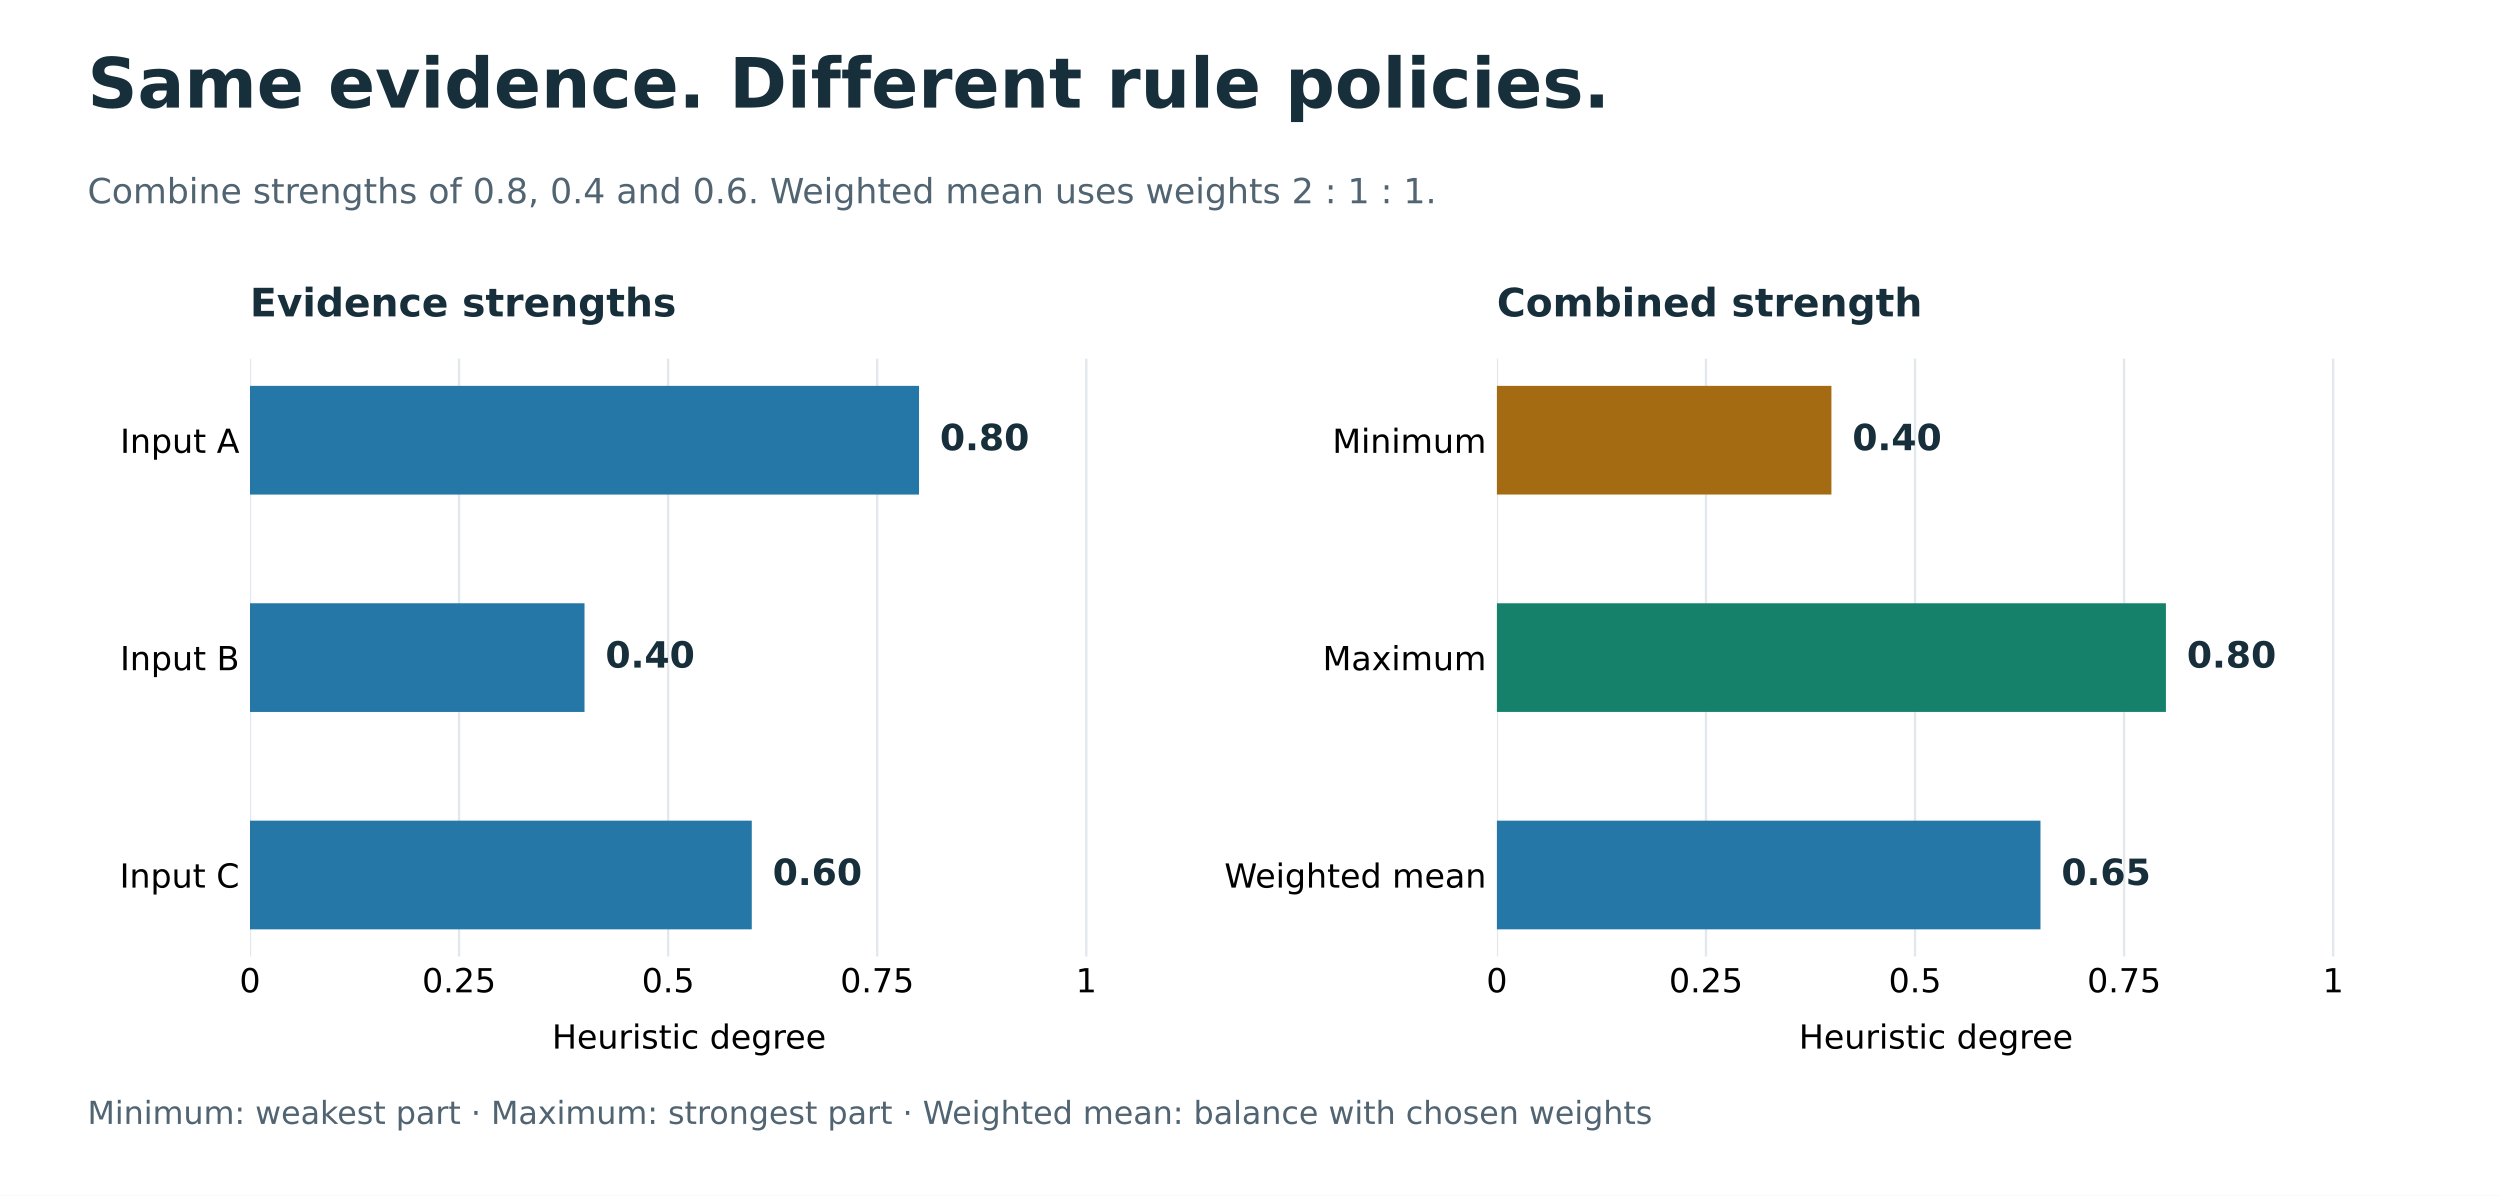
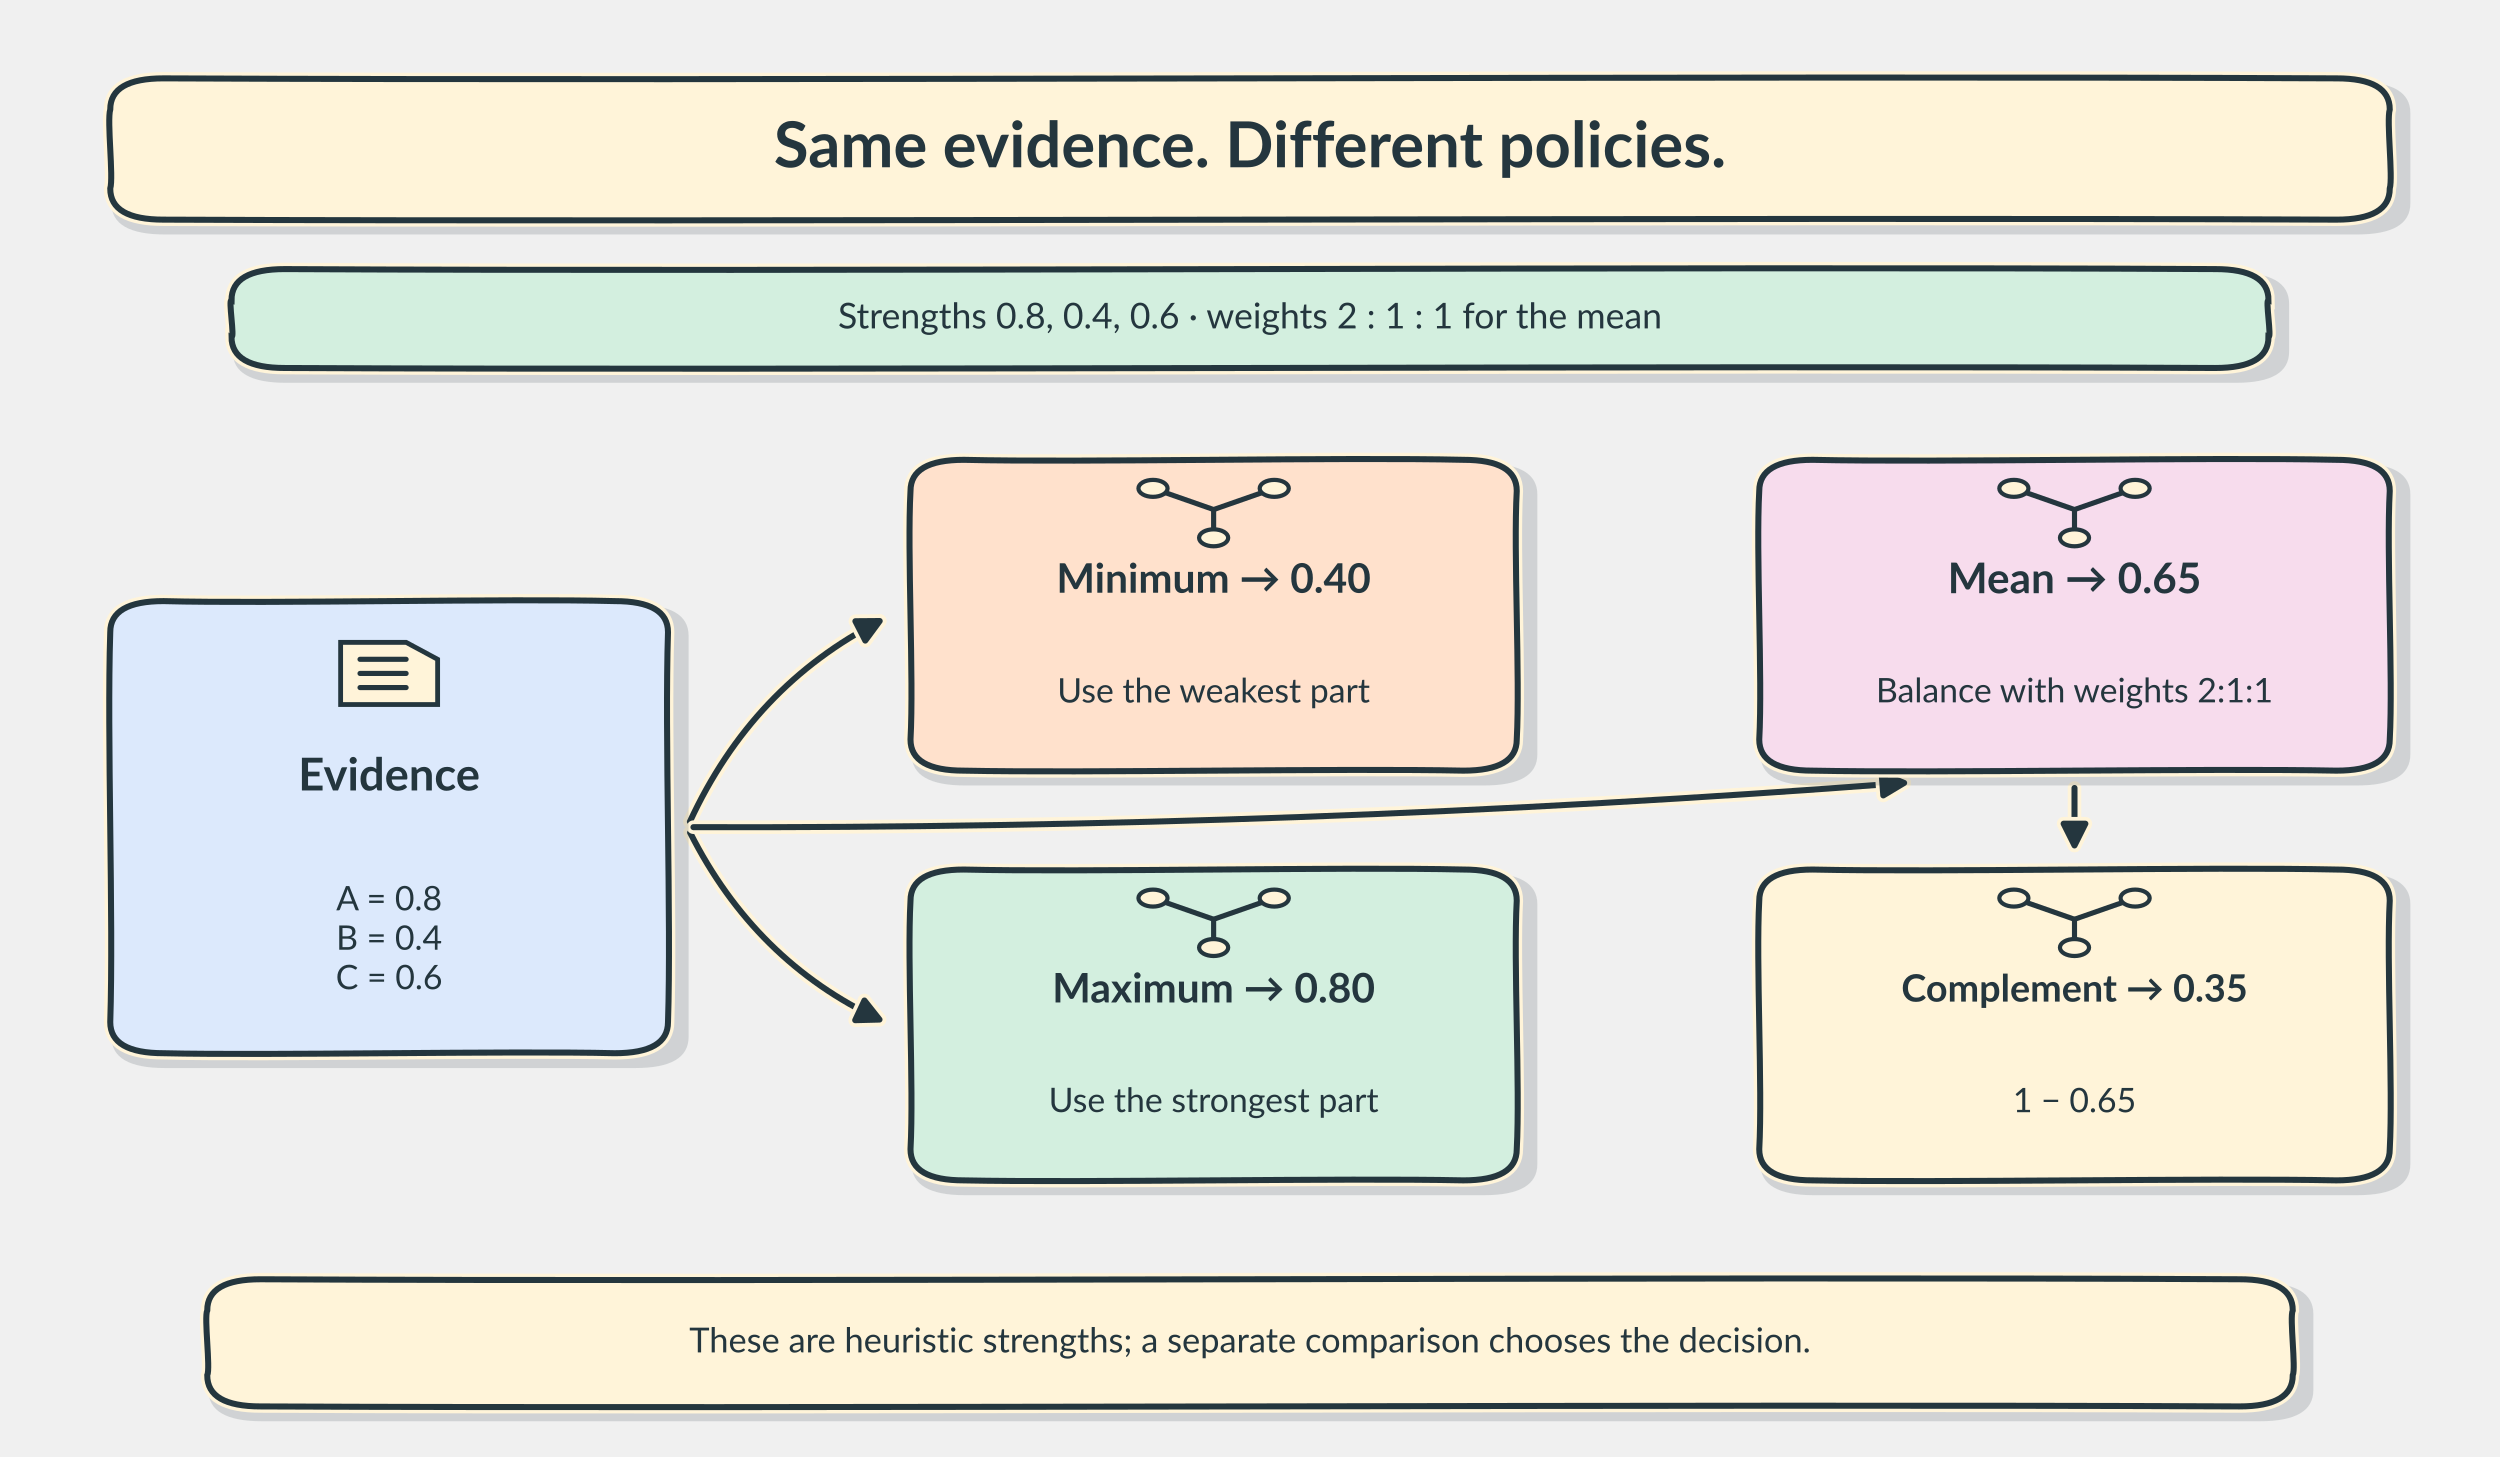
- <svg xmlns="http://www.w3.org/2000/svg" width="828pt" height="396pt" viewBox="0 0 828 396" version="1.1">
+ <svg xmlns="http://www.w3.org/2000/svg" width="828pt" height="482.4pt" viewBox="0 0 828 482.4" version="1.1">
  <defs>
    <style type="text/css">*{stroke-linejoin: round; stroke-linecap: butt}</style>
  </defs>
  <g id="figure_1">
    <g id="patch_1">
-       <path d="M 0 396 L 828 396 L 828 0 L 0 0 z " style="fill: #ffffff" />
+       <path d="M 0 482.4 L 828 482.4 L 828 0 L 0 0 L 0 482.4 z " style="fill: none; opacity: 0" />
    </g>
    <g id="axes_1">
      <g id="patch_2">
-         <path d="M 82.8 316.8 L 373.626 316.8 L 373.626 118.8 L 82.8 118.8 z " style="fill: #ffffff" />
-       </g>
-       <g id="matplotlib.axis_1">
-         <g id="xtick_1">
-           <g id="line2d_1">
-             <path d="M 82.8 316.8 L 82.8 118.8 " clip-path="url(#pe12ee5eef5)" style="fill: none; stroke: #e2e8ed; stroke-width: 0.8; stroke-linecap: square" />
-           </g>
-           <g id="line2d_2" />
-           <g id="text_1">
-             <text style="font: 11px 'DejaVu Sans'; text-anchor: middle" x="82.8" y="328.658" transform="rotate(-0, 82.8, 328.6583)">0</text>
-           </g>
-         </g>
-         <g id="xtick_2">
-           <g id="line2d_3">
-             <path d="M 152.044 316.8 L 152.044 118.8 " clip-path="url(#pe12ee5eef5)" style="fill: none; stroke: #e2e8ed; stroke-width: 0.8; stroke-linecap: square" />
-           </g>
-           <g id="line2d_4" />
-           <g id="text_2">
-             <text style="font: 11px 'DejaVu Sans'; text-anchor: middle" x="152.044" y="328.658" transform="rotate(-0, 152.0444, 328.6583)">0.25</text>
-           </g>
-         </g>
-         <g id="xtick_3">
-           <g id="line2d_5">
-             <path d="M 221.289 316.8 L 221.289 118.8 " clip-path="url(#pe12ee5eef5)" style="fill: none; stroke: #e2e8ed; stroke-width: 0.8; stroke-linecap: square" />
-           </g>
-           <g id="line2d_6" />
-           <g id="text_3">
-             <text style="font: 11px 'DejaVu Sans'; text-anchor: middle" x="221.289" y="328.658" transform="rotate(-0, 221.2888, 328.6583)">0.5</text>
-           </g>
-         </g>
-         <g id="xtick_4">
-           <g id="line2d_7">
-             <path d="M 290.533 316.8 L 290.533 118.8 " clip-path="url(#pe12ee5eef5)" style="fill: none; stroke: #e2e8ed; stroke-width: 0.8; stroke-linecap: square" />
-           </g>
-           <g id="line2d_8" />
-           <g id="text_4">
-             <text style="font: 11px 'DejaVu Sans'; text-anchor: middle" x="290.533" y="328.658" transform="rotate(-0, 290.5332, 328.6583)">0.75</text>
-           </g>
-         </g>
-         <g id="xtick_5">
-           <g id="line2d_9">
-             <path d="M 359.778 316.8 L 359.778 118.8 " clip-path="url(#pe12ee5eef5)" style="fill: none; stroke: #e2e8ed; stroke-width: 0.8; stroke-linecap: square" />
-           </g>
-           <g id="line2d_10" />
-           <g id="text_5">
-             <text style="font: 11px 'DejaVu Sans'; text-anchor: middle" x="359.778" y="328.658" transform="rotate(-0, 359.7776, 328.6583)">1</text>
-           </g>
-         </g>
-         <g id="text_6">
-           <text style="font: 11px 'DejaVu Sans'; text-anchor: middle" x="228.213" y="347.304" transform="rotate(-0, 228.2132, 347.3042)">Heuristic degree</text>
-         </g>
-       </g>
-       <g id="matplotlib.axis_2">
-         <g id="ytick_1">
-           <g id="line2d_11" />
-           <g id="text_7">
-             <text style="font: 11px 'DejaVu Sans'; text-anchor: end" x="79.3" y="149.979" transform="rotate(-0, 79.3, 149.9791)">Input A</text>
-           </g>
-         </g>
-         <g id="ytick_2">
-           <g id="line2d_12" />
-           <g id="text_8">
-             <text style="font: 11px 'DejaVu Sans'; text-anchor: end" x="79.3" y="221.979" transform="rotate(-0, 79.3, 221.9791)">Input B</text>
-           </g>
-         </g>
-         <g id="ytick_3">
-           <g id="line2d_13" />
-           <g id="text_9">
-             <text style="font: 11px 'DejaVu Sans'; text-anchor: end" x="79.3" y="293.979" transform="rotate(-0, 79.3, 293.9791)">Input C</text>
+         <path d="M 228.494 272.133 Q 249.246 227.177 291.355 205.68 " clip-path="url(#p53a36e0bc4)" style="fill: none; stroke: #fff4d9; stroke-width: 4.5; stroke-linecap: round" />
+         <path d="M 228.494 272.133 Q 249.246 227.177 291.355 205.68 " clip-path="url(#p53a36e0bc4)" style="fill: none; stroke: #24363e; stroke-width: 2; stroke-linecap: round" />
+         <path d="M 283.305 205.748 L 291.355 205.68 L 286.579 212.16 L 283.305 205.748 z " clip-path="url(#p53a36e0bc4)" style="fill: #24363e; stroke: #fff4d9; stroke-width: 4.5; stroke-linecap: round" />
+         <path d="M 283.305 205.748 L 291.355 205.68 L 286.579 212.16 L 283.305 205.748 z " clip-path="url(#p53a36e0bc4)" style="fill: #24363e; stroke: #24363e; stroke-width: 2; stroke-linecap: round" />
+         <g id="patch_3">
+           <path d="M 228.556 275.746 Q 250.071 318.376 291.29 337.68 " clip-path="url(#p53a36e0bc4)" style="fill: none; stroke: #fff4d9; stroke-width: 4.5; stroke-linecap: round" />
+           <path d="M 228.556 275.746 Q 250.071 318.376 291.29 337.68 " clip-path="url(#p53a36e0bc4)" style="fill: none; stroke: #24363e; stroke-width: 2; stroke-linecap: round" />
+           <path d="M 286.296 331.366 L 291.29 337.68 L 283.243 337.886 L 286.296 331.366 z " clip-path="url(#p53a36e0bc4)" style="fill: #24363e; stroke: #fff4d9; stroke-width: 4.5; stroke-linecap: round" />
+           <path d="M 286.296 331.366 L 291.29 337.68 L 283.243 337.886 L 286.296 331.366 z " clip-path="url(#p53a36e0bc4)" style="fill: #24363e; stroke: #24363e; stroke-width: 2; stroke-linecap: round" />
+           <g id="patch_4">
+             <path d="M 229.667 273.961 Q 431.566 274.533 630.648 259.304 " clip-path="url(#p53a36e0bc4)" style="fill: none; stroke: #fff4d9; stroke-width: 4.5; stroke-linecap: round" />
+             <path d="M 229.667 273.961 Q 431.566 274.533 630.648 259.304 " clip-path="url(#p53a36e0bc4)" style="fill: none; stroke: #24363e; stroke-width: 2; stroke-linecap: round" />
+             <path d="M 623.195 256.264 L 630.648 259.304 L 623.744 263.443 L 623.195 256.264 z " clip-path="url(#p53a36e0bc4)" style="fill: #24363e; stroke: #fff4d9; stroke-width: 4.5; stroke-linecap: round" />
+             <path d="M 623.195 256.264 L 630.648 259.304 L 623.744 263.443 L 623.195 256.264 z " clip-path="url(#p53a36e0bc4)" style="fill: #24363e; stroke: #24363e; stroke-width: 2; stroke-linecap: round" />
+             <g id="patch_5">
+               <path d="M 687.074 260.983 Q 687.074 271.615 687.074 280.011 " clip-path="url(#p53a36e0bc4)" style="fill: none; stroke: #fff4d9; stroke-width: 4.5; stroke-linecap: round" />
+               <path d="M 687.074 260.983 Q 687.074 271.615 687.074 280.011 " clip-path="url(#p53a36e0bc4)" style="fill: none; stroke: #24363e; stroke-width: 2; stroke-linecap: round" />
+               <path d="M 690.674 272.811 L 687.074 280.011 L 683.474 272.811 L 690.674 272.811 z " clip-path="url(#p53a36e0bc4)" style="fill: #24363e; stroke: #fff4d9; stroke-width: 4.5; stroke-linecap: round" />
+               <path d="M 690.674 272.811 L 687.074 280.011 L 683.474 272.811 L 690.674 272.811 z " clip-path="url(#p53a36e0bc4)" style="fill: #24363e; stroke: #24363e; stroke-width: 2; stroke-linecap: round" />
+               <g id="patch_6">
+                 <path d="M 54.586 77.659 L 780.643 77.659 Q 798.312 77.659 798.312 67.365 L 798.312 37.417 Q 798.312 27.123 780.643 27.123 L 54.586 27.123 Q 36.916 27.123 36.916 37.417 L 36.916 67.365 Q 36.916 77.659 54.586 77.659 z " clip-path="url(#p53a36e0bc4)" style="fill: #24363e; opacity: 0.16" />
+               </g>
+               <g id="patch_7">
+                 <path d="M 94.744 126.792 L 740.485 126.792 Q 758.154 126.792 758.154 116.497 L 758.154 100.588 Q 758.154 90.293 740.485 90.293 L 94.744 90.293 Q 77.074 90.293 77.074 100.588 L 77.074 116.497 Q 77.074 126.792 94.744 126.792 z " clip-path="url(#p53a36e0bc4)" style="fill: #24363e; opacity: 0.16" />
+               </g>
+               <g id="patch_8">
+                 <path d="M 54.586 353.737 L 210.399 353.737 Q 228.068 353.737 228.068 343.442 L 228.068 210.551 Q 228.068 200.256 210.399 200.256 L 54.586 200.256 Q 36.916 200.256 36.916 210.551 L 36.916 343.442 Q 36.916 353.737 54.586 353.737 z " clip-path="url(#p53a36e0bc4)" style="fill: #24363e; opacity: 0.16" />
+               </g>
+               <g id="patch_9">
+                 <path d="M 319.629 260.151 L 491.505 260.151 Q 509.174 260.151 509.174 249.857 L 509.174 163.758 Q 509.174 153.464 491.505 153.464 L 319.629 153.464 Q 301.959 153.464 301.959 163.758 L 301.959 249.857 Q 301.959 260.151 319.629 260.151 z " clip-path="url(#p53a36e0bc4)" style="fill: #24363e; opacity: 0.16" />
+               </g>
+               <g id="patch_10">
+                 <path d="M 319.629 395.85 L 491.505 395.85 Q 509.174 395.85 509.174 385.556 L 509.174 299.457 Q 509.174 289.163 491.505 289.163 L 319.629 289.163 Q 301.959 289.163 301.959 299.457 L 301.959 385.556 Q 301.959 395.85 319.629 395.85 z " clip-path="url(#p53a36e0bc4)" style="fill: #24363e; opacity: 0.16" />
+               </g>
+               <g id="patch_11">
+                 <path d="M 600.735 260.151 L 780.643 260.151 Q 798.312 260.151 798.312 249.857 L 798.312 163.758 Q 798.312 153.464 780.643 153.464 L 600.735 153.464 Q 583.065 153.464 583.065 163.758 L 583.065 249.857 Q 583.065 260.151 600.735 260.151 z " clip-path="url(#p53a36e0bc4)" style="fill: #24363e; opacity: 0.16" />
+               </g>
+               <g id="patch_12">
+                 <path d="M 600.735 395.85 L 780.643 395.85 Q 798.312 395.85 798.312 385.556 L 798.312 299.457 Q 798.312 289.163 780.643 289.163 L 600.735 289.163 Q 583.065 289.163 583.065 299.457 L 583.065 385.556 Q 583.065 395.85 600.735 395.85 z " clip-path="url(#p53a36e0bc4)" style="fill: #24363e; opacity: 0.16" />
+               </g>
+               <g id="patch_13">
+                 <path d="M 86.712 470.719 L 748.516 470.719 Q 766.186 470.719 766.186 460.424 L 766.186 435.156 Q 766.186 424.862 748.516 424.862 L 86.712 424.862 Q 69.043 424.862 69.043 435.156 L 69.043 460.424 Q 69.043 470.719 86.712 470.719 z " clip-path="url(#p53a36e0bc4)" style="fill: #24363e; opacity: 0.16" />
+               </g>
+               <g id="patch_14">
+                 <path d="M 54.184 72.746 C 247.907 73.588 580.093 71.904 773.816 72.746 Q 791.485 72.746 791.485 62.452 C 792.61 58.708 790.361 39.991 791.485 36.248 Q 791.485 25.953 773.816 25.953 C 580.093 25.017 247.907 26.889 54.184 25.953 Q 36.515 25.953 36.515 36.248 C 35.39 39.991 37.639 58.708 36.515 62.452 Q 36.515 72.746 54.184 72.746 z " clip-path="url(#p53a36e0bc4)" style="fill: #fff4d9; stroke: #fff4d9; stroke-width: 4.2; stroke-linejoin: miter" />
+                 <path d="M 54.184 72.746 C 247.907 73.588 580.093 71.904 773.816 72.746 Q 791.485 72.746 791.485 62.452 C 792.61 58.708 790.361 39.991 791.485 36.248 Q 791.485 25.953 773.816 25.953 C 580.093 25.017 247.907 26.889 54.184 25.953 Q 36.515 25.953 36.515 36.248 C 35.39 39.991 37.639 58.708 36.515 62.452 Q 36.515 72.746 54.184 72.746 z " clip-path="url(#p53a36e0bc4)" style="fill: #fff4d9; stroke: #24363e; stroke-width: 2; stroke-linejoin: miter" />
+                 <g id="patch_15">
+                   <path d="M 94.342 121.878 C 265.576 122.721 562.424 121.036 733.658 121.878 Q 751.327 121.878 751.327 111.584 C 752.452 112.052 750.203 98.95 751.327 99.418 Q 751.327 89.123 733.658 89.123 C 562.424 88.188 265.576 90.059 94.342 89.123 Q 76.673 89.123 76.673 99.418 C 75.548 98.95 77.797 112.052 76.673 111.584 Q 76.673 121.878 94.342 121.878 z " clip-path="url(#p53a36e0bc4)" style="fill: #d3efdf; stroke: #fff4d9; stroke-width: 4.2; stroke-linejoin: miter" />
+                   <path d="M 94.342 121.878 C 265.576 122.721 562.424 121.036 733.658 121.878 Q 751.327 121.878 751.327 111.584 C 752.452 112.052 750.203 98.95 751.327 99.418 Q 751.327 89.123 733.658 89.123 C 562.424 88.188 265.576 90.059 94.342 89.123 Q 76.673 89.123 76.673 99.418 C 75.548 98.95 77.797 112.052 76.673 111.584 Q 76.673 121.878 94.342 121.878 z " clip-path="url(#p53a36e0bc4)" style="fill: #d3efdf; stroke: #24363e; stroke-width: 2; stroke-linejoin: miter" />
+                   <g id="patch_16">
+                     <path d="M 54.184 348.823 C 88.238 349.666 169.518 347.981 203.572 348.823 Q 221.242 348.823 221.242 338.529 C 222.366 303.902 220.117 244.008 221.242 209.381 Q 221.242 199.086 203.572 199.086 C 169.518 198.151 88.238 200.022 54.184 199.086 Q 36.515 199.086 36.515 209.381 C 35.39 244.008 37.639 303.902 36.515 338.529 Q 36.515 348.823 54.184 348.823 z " clip-path="url(#p53a36e0bc4)" style="fill: #dce9fc; stroke: #fff4d9; stroke-width: 4.2; stroke-linejoin: miter" />
+                     <path d="M 54.184 348.823 C 88.238 349.666 169.518 347.981 203.572 348.823 Q 221.242 348.823 221.242 338.529 C 222.366 303.902 220.117 244.008 221.242 209.381 Q 221.242 199.086 203.572 199.086 C 169.518 198.151 88.238 200.022 54.184 199.086 Q 36.515 199.086 36.515 209.381 C 35.39 244.008 37.639 303.902 36.515 338.529 Q 36.515 348.823 54.184 348.823 z " clip-path="url(#p53a36e0bc4)" style="fill: #dce9fc; stroke: #24363e; stroke-width: 2; stroke-linejoin: miter" />
+                     <g id="patch_17">
+                       <path d="M 319.227 255.238 C 357.779 256.08 446.126 254.396 484.678 255.238 Q 502.348 255.238 502.348 244.943 C 503.472 224.355 501.223 183.177 502.348 162.588 Q 502.348 152.294 484.678 152.294 C 446.126 151.358 357.779 153.23 319.227 152.294 Q 301.558 152.294 301.558 162.588 C 300.433 183.177 302.682 224.355 301.558 244.943 Q 301.558 255.238 319.227 255.238 z " clip-path="url(#p53a36e0bc4)" style="fill: #ffe1cc; stroke: #fff4d9; stroke-width: 4.2; stroke-linejoin: miter" />
+                       <path d="M 319.227 255.238 C 357.779 256.08 446.126 254.396 484.678 255.238 Q 502.348 255.238 502.348 244.943 C 503.472 224.355 501.223 183.177 502.348 162.588 Q 502.348 152.294 484.678 152.294 C 446.126 151.358 357.779 153.23 319.227 152.294 Q 301.558 152.294 301.558 162.588 C 300.433 183.177 302.682 224.355 301.558 244.943 Q 301.558 255.238 319.227 255.238 z " clip-path="url(#p53a36e0bc4)" style="fill: #ffe1cc; stroke: #24363e; stroke-width: 2; stroke-linejoin: miter" />
+                       <g id="patch_18">
+                         <path d="M 319.227 390.937 C 357.779 391.779 446.126 390.095 484.678 390.937 Q 502.348 390.937 502.348 380.643 C 503.472 360.054 501.223 318.876 502.348 298.287 Q 502.348 287.993 484.678 287.993 C 446.126 287.057 357.779 288.929 319.227 287.993 Q 301.558 287.993 301.558 298.287 C 300.433 318.876 302.682 360.054 301.558 380.643 Q 301.558 390.937 319.227 390.937 z " clip-path="url(#p53a36e0bc4)" style="fill: #d3efdf; stroke: #fff4d9; stroke-width: 4.2; stroke-linejoin: miter" />
+                         <path d="M 319.227 390.937 C 357.779 391.779 446.126 390.095 484.678 390.937 Q 502.348 390.937 502.348 380.643 C 503.472 360.054 501.223 318.876 502.348 298.287 Q 502.348 287.993 484.678 287.993 C 446.126 287.057 357.779 288.929 319.227 287.993 Q 301.558 287.993 301.558 298.287 C 300.433 318.876 302.682 360.054 301.558 380.643 Q 301.558 390.937 319.227 390.937 z " clip-path="url(#p53a36e0bc4)" style="fill: #d3efdf; stroke: #24363e; stroke-width: 2; stroke-linejoin: miter" />
+                         <g id="patch_19">
+                           <path d="M 600.333 255.238 C 641.134 256.08 733.015 254.396 773.816 255.238 Q 791.485 255.238 791.485 244.943 C 792.61 224.355 790.361 183.177 791.485 162.588 Q 791.485 152.294 773.816 152.294 C 733.015 151.358 641.134 153.23 600.333 152.294 Q 582.664 152.294 582.664 162.588 C 581.539 183.177 583.788 224.355 582.664 244.943 Q 582.664 255.238 600.333 255.238 z " clip-path="url(#p53a36e0bc4)" style="fill: #f7dced; stroke: #fff4d9; stroke-width: 4.2; stroke-linejoin: miter" />
+                           <path d="M 600.333 255.238 C 641.134 256.08 733.015 254.396 773.816 255.238 Q 791.485 255.238 791.485 244.943 C 792.61 224.355 790.361 183.177 791.485 162.588 Q 791.485 152.294 773.816 152.294 C 733.015 151.358 641.134 153.23 600.333 152.294 Q 582.664 152.294 582.664 162.588 C 581.539 183.177 583.788 224.355 582.664 244.943 Q 582.664 255.238 600.333 255.238 z " clip-path="url(#p53a36e0bc4)" style="fill: #f7dced; stroke: #24363e; stroke-width: 2; stroke-linejoin: miter" />
+                           <g id="patch_20">
+                             <path d="M 600.333 390.937 C 641.134 391.779 733.015 390.095 773.816 390.937 Q 791.485 390.937 791.485 380.643 C 792.61 360.054 790.361 318.876 791.485 298.287 Q 791.485 287.993 773.816 287.993 C 733.015 287.057 641.134 288.929 600.333 287.993 Q 582.664 287.993 582.664 298.287 C 581.539 318.876 583.788 360.054 582.664 380.643 Q 582.664 390.937 600.333 390.937 z " clip-path="url(#p53a36e0bc4)" style="fill: #fff4d9; stroke: #fff4d9; stroke-width: 4.2; stroke-linejoin: miter" />
+                             <path d="M 600.333 390.937 C 641.134 391.779 733.015 390.095 773.816 390.937 Q 791.485 390.937 791.485 380.643 C 792.61 360.054 790.361 318.876 791.485 298.287 Q 791.485 287.993 773.816 287.993 C 733.015 287.057 641.134 288.929 600.333 287.993 Q 582.664 287.993 582.664 298.287 C 581.539 318.876 583.788 360.054 582.664 380.643 Q 582.664 390.937 600.333 390.937 z " clip-path="url(#p53a36e0bc4)" style="fill: #fff4d9; stroke: #24363e; stroke-width: 2; stroke-linejoin: miter" />
+                             <g id="patch_21">
+                               <path d="M 86.311 465.805 C 262.042 466.648 565.958 464.963 741.689 465.805 Q 759.359 465.805 759.359 455.511 C 760.483 453.171 758.234 436.326 759.359 433.986 Q 759.359 423.692 741.689 423.692 C 565.958 422.756 262.042 424.628 86.311 423.692 Q 68.641 423.692 68.641 433.986 C 67.517 436.326 69.766 453.171 68.641 455.511 Q 68.641 465.805 86.311 465.805 z " clip-path="url(#p53a36e0bc4)" style="fill: #fff4d9; stroke: #fff4d9; stroke-width: 4.2; stroke-linejoin: miter" />
+                               <path d="M 86.311 465.805 C 262.042 466.648 565.958 464.963 741.689 465.805 Q 759.359 465.805 759.359 455.511 C 760.483 453.171 758.234 436.326 759.359 433.986 Q 759.359 423.692 741.689 423.692 C 565.958 422.756 262.042 424.628 86.311 423.692 Q 68.641 423.692 68.641 433.986 C 67.517 436.326 69.766 453.171 68.641 455.511 Q 68.641 465.805 86.311 465.805 z " clip-path="url(#p53a36e0bc4)" style="fill: #fff4d9; stroke: #24363e; stroke-width: 2; stroke-linejoin: miter" />
+                               <g id="text_1">
+                                 <text style="fill: #24363e; font: 700 21px 'Lato'; text-anchor: middle" x="414" y="55.392" transform="rotate(-0, 414, 55.39194)">Same evidence. Different policies.</text>
+                               </g>
+                               <g id="text_2">
+                                 <text style="fill: #24363e; font: 11.8px 'Lato'; text-anchor: middle" x="414" y="108.77" transform="rotate(-0, 414, 108.7698)">Strengths 0.8, 0.4, 0.6 · weights 2 : 1 : 1 for the mean</text>
+                               </g>
+                               <g id="patch_22">
+                                 <path d="M 112.815 233.339 L 144.941 233.339 L 144.941 218.365 L 134.5 212.75 L 112.815 212.75 z " clip-path="url(#p53a36e0bc4)" style="fill: #fff4d9; stroke: #24363e; stroke-width: 1.6; stroke-linejoin: miter" />
+                               </g>
+                               <g id="line2d_1">
+                                 <path d="M 119.24 227.724 L 134.5 227.724 " clip-path="url(#p53a36e0bc4)" style="fill: none; stroke: #24363e; stroke-width: 1.7; stroke-linecap: round" />
+                               </g>
+                               <g id="line2d_2">
+                                 <path d="M 119.24 223.044 L 134.5 223.044 " clip-path="url(#p53a36e0bc4)" style="fill: none; stroke: #24363e; stroke-width: 1.7; stroke-linecap: round" />
+                               </g>
+                               <g id="line2d_3">
+                                 <path d="M 119.24 218.365 L 134.5 218.365 " clip-path="url(#p53a36e0bc4)" style="fill: none; stroke: #24363e; stroke-width: 1.7; stroke-linecap: round" />
+                               </g>
+                               <g id="text_3">
+                                 <text style="fill: #24363e; font: 700 15px 'Lato'; text-anchor: middle" x="128.878" y="261.8" transform="rotate(-0, 128.8782, 261.7999)">Evidence</text>
+                               </g>
+                               <g id="text_4">
+                                 <text style="fill: #24363e; font: 11.2px 'Lato'" transform="translate(111.3441 301.4949)">A = 0.8</text>
+                                 <text style="fill: #24363e; font: 11.2px 'Lato'" transform="translate(111.3257 314.5532)">B = 0.4</text>
+                                 <text style="fill: #24363e; font: 11.2px 'Lato'" transform="translate(111.2058 327.6115)">C = 0.6</text>
+                               </g>
+                               <g id="line2d_4">
+                                 <path d="M 381.874 161.746 L 401.953 168.765 L 422.032 161.746 " clip-path="url(#p53a36e0bc4)" style="fill: none; stroke: #24363e; stroke-width: 1.7; stroke-linecap: round" />
+                               </g>
+                               <g id="line2d_5">
+                                 <path d="M 401.953 168.765 L 401.953 178.123 " clip-path="url(#p53a36e0bc4)" style="fill: none; stroke: #24363e; stroke-width: 1.7; stroke-linecap: round" />
+                               </g>
+                               <g id="text_5">
+                                 <text style="fill: #24363e; font: 700 13.5px 'Lato'; text-anchor: middle" x="401.953" y="196.326" transform="rotate(-0, 401.9526, 196.3263)">Minimum → 0.40</text>
+                               </g>
+                               <g id="text_6">
+                                 <text style="fill: #24363e; font: 11.2px 'Lato'; text-anchor: middle" x="401.953" y="232.666" transform="rotate(-0, 401.9526, 232.6658)">Use the weakest part</text>
+                               </g>
+                               <g id="line2d_6">
+                                 <path d="M 381.874 297.445 L 401.953 304.464 L 422.032 297.445 " clip-path="url(#p53a36e0bc4)" style="fill: none; stroke: #24363e; stroke-width: 1.7; stroke-linecap: round" />
+                               </g>
+                               <g id="line2d_7">
+                                 <path d="M 401.953 304.464 L 401.953 313.822 " clip-path="url(#p53a36e0bc4)" style="fill: none; stroke: #24363e; stroke-width: 1.7; stroke-linecap: round" />
+                               </g>
+                               <g id="text_7">
+                                 <text style="fill: #24363e; font: 700 13.5px 'Lato'; text-anchor: middle" x="401.953" y="332.025" transform="rotate(-0, 401.9526, 332.0254)">Maximum → 0.80</text>
+                               </g>
+                               <g id="text_8">
+                                 <text style="fill: #24363e; font: 11.2px 'Lato'; text-anchor: middle" x="401.953" y="368.304" transform="rotate(-0, 401.9526, 368.3037)">Use the strongest part</text>
+                               </g>
+                               <g id="line2d_8">
+                                 <path d="M 666.995 161.746 L 687.074 168.765 L 707.153 161.746 " clip-path="url(#p53a36e0bc4)" style="fill: none; stroke: #24363e; stroke-width: 1.7; stroke-linecap: round" />
+                               </g>
+                               <g id="line2d_9">
+                                 <path d="M 687.074 168.765 L 687.074 178.123 " clip-path="url(#p53a36e0bc4)" style="fill: none; stroke: #24363e; stroke-width: 1.7; stroke-linecap: round" />
+                               </g>
+                               <g id="text_9">
+                                 <text style="fill: #24363e; font: 700 14px 'Lato'; text-anchor: middle" x="687.074" y="196.47" transform="rotate(-0, 687.0744, 196.4702)">Mean → 0.65</text>
+                               </g>
+                               <g id="text_10">
+                                 <text style="fill: #24363e; font: 11.2px 'Lato'; text-anchor: middle" x="687.074" y="232.605" transform="rotate(-0, 687.0744, 232.6045)">Balance with weights 2:1:1</text>
+                               </g>
+                               <g id="line2d_10">
+                                 <path d="M 666.995 297.445 L 687.074 304.464 L 707.153 297.445 " clip-path="url(#p53a36e0bc4)" style="fill: none; stroke: #24363e; stroke-width: 1.7; stroke-linecap: round" />
+                               </g>
+                               <g id="line2d_11">
+                                 <path d="M 687.074 304.464 L 687.074 313.822 " clip-path="url(#p53a36e0bc4)" style="fill: none; stroke: #24363e; stroke-width: 1.7; stroke-linecap: round" />
+                               </g>
+                               <g id="text_11">
+                                 <text style="fill: #24363e; font: 700 12.5px 'Lato'; text-anchor: middle" x="687.074" y="331.738" transform="rotate(-0, 687.0744, 331.7377)">Complement → 0.35</text>
+                               </g>
+                               <g id="text_12">
+                                 <text style="fill: #24363e; font: 11.2px 'Lato'; text-anchor: middle" x="687.074" y="368.365" transform="rotate(-0, 687.0744, 368.3649)">1 − 0.65</text>
+                               </g>
+                               <g id="text_13">
+                                 <text style="fill: #24363e; font: 11.4px 'Lato'; text-anchor: middle" x="414" y="447.907" transform="rotate(-0, 414, 447.9068)">These are heuristic strengths; a separate comparison chooses the decision.</text>
+                               </g>
+                               <g id="patch_23">
+                                 <path d="M 381.874 164.553 C 383.152 164.553 384.377 164.258 385.281 163.731 C 386.185 163.205 386.693 162.49 386.693 161.746 C 386.693 161.001 386.185 160.287 385.281 159.761 C 384.377 159.234 383.152 158.938 381.874 158.938 C 380.596 158.938 379.37 159.234 378.466 159.761 C 377.562 160.287 377.055 161.001 377.055 161.746 C 377.055 162.49 377.562 163.205 378.466 163.731 C 379.37 164.258 380.596 164.553 381.874 164.553 z " clip-path="url(#p53a36e0bc4)" style="fill: #fff4d9; stroke: #24363e; stroke-width: 1.4; stroke-linejoin: miter" />
+                               </g>
+                               <g id="patch_24">
+                                 <path d="M 422.032 164.553 C 423.31 164.553 424.535 164.258 425.439 163.731 C 426.343 163.205 426.851 162.49 426.851 161.746 C 426.851 161.001 426.343 160.287 425.439 159.761 C 424.535 159.234 423.31 158.938 422.032 158.938 C 420.754 158.938 419.528 159.234 418.624 159.761 C 417.72 160.287 417.213 161.001 417.213 161.746 C 417.213 162.49 417.72 163.205 418.624 163.731 C 419.528 164.258 420.754 164.553 422.032 164.553 z " clip-path="url(#p53a36e0bc4)" style="fill: #fff4d9; stroke: #24363e; stroke-width: 1.4; stroke-linejoin: miter" />
+                               </g>
+                               <g id="patch_25">
+                                 <path d="M 401.953 180.931 C 403.231 180.931 404.456 180.635 405.36 180.109 C 406.264 179.582 406.772 178.868 406.772 178.123 C 406.772 177.379 406.264 176.665 405.36 176.138 C 404.456 175.612 403.231 175.316 401.953 175.316 C 400.675 175.316 399.449 175.612 398.545 176.138 C 397.641 176.665 397.134 177.379 397.134 178.123 C 397.134 178.868 397.641 179.582 398.545 180.109 C 399.449 180.635 400.675 180.931 401.953 180.931 z " clip-path="url(#p53a36e0bc4)" style="fill: #fff4d9; stroke: #24363e; stroke-width: 1.4; stroke-linejoin: miter" />
+                               </g>
+                               <g id="patch_26">
+                                 <path d="M 381.874 300.253 C 383.152 300.253 384.377 299.957 385.281 299.43 C 386.185 298.904 386.693 298.19 386.693 297.445 C 386.693 296.7 386.185 295.986 385.281 295.46 C 384.377 294.933 383.152 294.637 381.874 294.637 C 380.596 294.637 379.37 294.933 378.466 295.46 C 377.562 295.986 377.055 296.7 377.055 297.445 C 377.055 298.19 377.562 298.904 378.466 299.43 C 379.37 299.957 380.596 300.253 381.874 300.253 z " clip-path="url(#p53a36e0bc4)" style="fill: #fff4d9; stroke: #24363e; stroke-width: 1.4; stroke-linejoin: miter" />
+                               </g>
+                               <g id="patch_27">
+                                 <path d="M 422.032 300.253 C 423.31 300.253 424.535 299.957 425.439 299.43 C 426.343 298.904 426.851 298.19 426.851 297.445 C 426.851 296.7 426.343 295.986 425.439 295.46 C 424.535 294.933 423.31 294.637 422.032 294.637 C 420.754 294.637 419.528 294.933 418.624 295.46 C 417.72 295.986 417.213 296.7 417.213 297.445 C 417.213 298.19 417.72 298.904 418.624 299.43 C 419.528 299.957 420.754 300.253 422.032 300.253 z " clip-path="url(#p53a36e0bc4)" style="fill: #fff4d9; stroke: #24363e; stroke-width: 1.4; stroke-linejoin: miter" />
+                               </g>
+                               <g id="patch_28">
+                                 <path d="M 401.953 316.63 C 403.231 316.63 404.456 316.334 405.36 315.808 C 406.264 315.281 406.772 314.567 406.772 313.822 C 406.772 313.078 406.264 312.364 405.36 311.837 C 404.456 311.311 403.231 311.015 401.953 311.015 C 400.675 311.015 399.449 311.311 398.545 311.837 C 397.641 312.364 397.134 313.078 397.134 313.822 C 397.134 314.567 397.641 315.281 398.545 315.808 C 399.449 316.334 400.675 316.63 401.953 316.63 z " clip-path="url(#p53a36e0bc4)" style="fill: #fff4d9; stroke: #24363e; stroke-width: 1.4; stroke-linejoin: miter" />
+                               </g>
+                               <g id="patch_29">
+                                 <path d="M 666.995 164.553 C 668.273 164.553 669.499 164.258 670.403 163.731 C 671.307 163.205 671.814 162.49 671.814 161.746 C 671.814 161.001 671.307 160.287 670.403 159.761 C 669.499 159.234 668.273 158.938 666.995 158.938 C 665.717 158.938 664.492 159.234 663.588 159.761 C 662.684 160.287 662.176 161.001 662.176 161.746 C 662.176 162.49 662.684 163.205 663.588 163.731 C 664.492 164.258 665.717 164.553 666.995 164.553 z " clip-path="url(#p53a36e0bc4)" style="fill: #fff4d9; stroke: #24363e; stroke-width: 1.4; stroke-linejoin: miter" />
+                               </g>
+                               <g id="patch_30">
+                                 <path d="M 707.153 164.553 C 708.431 164.553 709.657 164.258 710.561 163.731 C 711.465 163.205 711.972 162.49 711.972 161.746 C 711.972 161.001 711.465 160.287 710.561 159.761 C 709.657 159.234 708.431 158.938 707.153 158.938 C 705.875 158.938 704.65 159.234 703.746 159.761 C 702.842 160.287 702.334 161.001 702.334 161.746 C 702.334 162.49 702.842 163.205 703.746 163.731 C 704.65 164.258 705.875 164.553 707.153 164.553 z " clip-path="url(#p53a36e0bc4)" style="fill: #fff4d9; stroke: #24363e; stroke-width: 1.4; stroke-linejoin: miter" />
+                               </g>
+                               <g id="patch_31">
+                                 <path d="M 687.074 180.931 C 688.352 180.931 689.578 180.635 690.482 180.109 C 691.386 179.582 691.893 178.868 691.893 178.123 C 691.893 177.379 691.386 176.665 690.482 176.138 C 689.578 175.612 688.352 175.316 687.074 175.316 C 685.796 175.316 684.571 175.612 683.667 176.138 C 682.763 176.665 682.255 177.379 682.255 178.123 C 682.255 178.868 682.763 179.582 683.667 180.109 C 684.571 180.635 685.796 180.931 687.074 180.931 z " clip-path="url(#p53a36e0bc4)" style="fill: #fff4d9; stroke: #24363e; stroke-width: 1.4; stroke-linejoin: miter" />
+                               </g>
+                               <g id="patch_32">
+                                 <path d="M 666.995 300.253 C 668.273 300.253 669.499 299.957 670.403 299.43 C 671.307 298.904 671.814 298.19 671.814 297.445 C 671.814 296.7 671.307 295.986 670.403 295.46 C 669.499 294.933 668.273 294.637 666.995 294.637 C 665.717 294.637 664.492 294.933 663.588 295.46 C 662.684 295.986 662.176 296.7 662.176 297.445 C 662.176 298.19 662.684 298.904 663.588 299.43 C 664.492 299.957 665.717 300.253 666.995 300.253 z " clip-path="url(#p53a36e0bc4)" style="fill: #fff4d9; stroke: #24363e; stroke-width: 1.4; stroke-linejoin: miter" />
+                               </g>
+                               <g id="patch_33">
+                                 <path d="M 707.153 300.253 C 708.431 300.253 709.657 299.957 710.561 299.43 C 711.465 298.904 711.972 298.19 711.972 297.445 C 711.972 296.7 711.465 295.986 710.561 295.46 C 709.657 294.933 708.431 294.637 707.153 294.637 C 705.875 294.637 704.65 294.933 703.746 295.46 C 702.842 295.986 702.334 296.7 702.334 297.445 C 702.334 298.19 702.842 298.904 703.746 299.43 C 704.65 299.957 705.875 300.253 707.153 300.253 z " clip-path="url(#p53a36e0bc4)" style="fill: #fff4d9; stroke: #24363e; stroke-width: 1.4; stroke-linejoin: miter" />
+                               </g>
+                               <g id="patch_34">
+                                 <path d="M 687.074 316.63 C 688.352 316.63 689.578 316.334 690.482 315.808 C 691.386 315.281 691.893 314.567 691.893 313.822 C 691.893 313.078 691.386 312.364 690.482 311.837 C 689.578 311.311 688.352 311.015 687.074 311.015 C 685.796 311.015 684.571 311.311 683.667 311.837 C 682.763 312.364 682.255 313.078 682.255 313.822 C 682.255 314.567 682.763 315.281 683.667 315.808 C 684.571 316.334 685.796 316.63 687.074 316.63 z " clip-path="url(#p53a36e0bc4)" style="fill: #fff4d9; stroke: #24363e; stroke-width: 1.4; stroke-linejoin: miter" />
+                               </g>
+                             </g>
+                           </g>
+                           <defs>
+                             <clipPath id="p53a36e0bc4">
+                               <rect x="12.42" y="7.236" width="803.16" height="467.928" />
+                             </clipPath>
+                           </defs>
+                         </g>
+                       </g>
+                     </g>
+                   </g>
+                 </g>
+               </g>
+             </g>
          </g>
        </g>
      </g>
-       <g id="patch_3">
-         <path d="M 82.8 127.8 L 304.382 127.8 L 304.382 163.8 L 82.8 163.8 z " clip-path="url(#pe12ee5eef5)" style="fill: #2477a6" />
-       </g>
-       <g id="patch_4">
-         <path d="M 82.8 199.8 L 193.591 199.8 L 193.591 235.8 L 82.8 235.8 z " clip-path="url(#pe12ee5eef5)" style="fill: #2477a6" />
-       </g>
-       <g id="patch_5">
-         <path d="M 82.8 271.8 L 248.987 271.8 L 248.987 307.8 L 82.8 307.8 z " clip-path="url(#pe12ee5eef5)" style="fill: #2477a6" />
-       </g>
-       <g id="text_10">
-         <text style="fill: #172e3b; font: 700 12px 'DejaVu Sans'; text-anchor: start" x="311.306" y="149.111" transform="rotate(-0, 311.3065, 149.1113)">0.80</text>
-       </g>
-       <g id="text_11">
-         <text style="fill: #172e3b; font: 700 12px 'DejaVu Sans'; text-anchor: start" x="200.515" y="221.111" transform="rotate(-0, 200.5155, 221.1113)">0.40</text>
-       </g>
-       <g id="text_12">
-         <text style="fill: #172e3b; font: 700 12px 'DejaVu Sans'; text-anchor: start" x="255.911" y="293.111" transform="rotate(-0, 255.911, 293.1112)">0.60</text>
-       </g>
-       <g id="text_13">
-         <text style="fill: #172e3b; font: 700 13px 'DejaVu Sans'; text-anchor: start" x="82.8" y="104.8" transform="rotate(-0, 82.8, 104.8)">Evidence strengths</text>
-       </g>
-     </g>
-     <g id="axes_2">
-       <g id="patch_6">
-         <path d="M 495.774 316.8 L 786.6 316.8 L 786.6 118.8 L 495.774 118.8 z " style="fill: #ffffff" />
-       </g>
-       <g id="matplotlib.axis_3">
-         <g id="xtick_6">
-           <g id="line2d_14">
-             <path d="M 495.774 316.8 L 495.774 118.8 " clip-path="url(#p43911cfa8b)" style="fill: none; stroke: #e2e8ed; stroke-width: 0.8; stroke-linecap: square" />
-           </g>
-           <g id="line2d_15" />
-           <g id="text_14">
-             <text style="font: 11px 'DejaVu Sans'; text-anchor: middle" x="495.774" y="328.658" transform="rotate(-0, 495.7736, 328.6583)">0</text>
-           </g>
-         </g>
-         <g id="xtick_7">
-           <g id="line2d_16">
-             <path d="M 565.018 316.8 L 565.018 118.8 " clip-path="url(#p43911cfa8b)" style="fill: none; stroke: #e2e8ed; stroke-width: 0.8; stroke-linecap: square" />
-           </g>
-           <g id="line2d_17" />
-           <g id="text_15">
-             <text style="font: 11px 'DejaVu Sans'; text-anchor: middle" x="565.018" y="328.658" transform="rotate(-0, 565.0179, 328.6583)">0.25</text>
-           </g>
-         </g>
-         <g id="xtick_8">
-           <g id="line2d_18">
-             <path d="M 634.262 316.8 L 634.262 118.8 " clip-path="url(#p43911cfa8b)" style="fill: none; stroke: #e2e8ed; stroke-width: 0.8; stroke-linecap: square" />
-           </g>
-           <g id="line2d_19" />
-           <g id="text_16">
-             <text style="font: 11px 'DejaVu Sans'; text-anchor: middle" x="634.262" y="328.658" transform="rotate(-0, 634.2623, 328.6583)">0.5</text>
-           </g>
-         </g>
-         <g id="xtick_9">
-           <g id="line2d_20">
-             <path d="M 703.507 316.8 L 703.507 118.8 " clip-path="url(#p43911cfa8b)" style="fill: none; stroke: #e2e8ed; stroke-width: 0.8; stroke-linecap: square" />
-           </g>
-           <g id="line2d_21" />
-           <g id="text_17">
-             <text style="font: 11px 'DejaVu Sans'; text-anchor: middle" x="703.507" y="328.658" transform="rotate(-0, 703.5067, 328.6583)">0.75</text>
-           </g>
-         </g>
-         <g id="xtick_10">
-           <g id="line2d_22">
-             <path d="M 772.751 316.8 L 772.751 118.8 " clip-path="url(#p43911cfa8b)" style="fill: none; stroke: #e2e8ed; stroke-width: 0.8; stroke-linecap: square" />
-           </g>
-           <g id="line2d_23" />
-           <g id="text_18">
-             <text style="font: 11px 'DejaVu Sans'; text-anchor: middle" x="772.751" y="328.658" transform="rotate(-0, 772.7511, 328.6583)">1</text>
-           </g>
-         </g>
-         <g id="text_19">
-           <text style="font: 11px 'DejaVu Sans'; text-anchor: middle" x="641.187" y="347.304" transform="rotate(-0, 641.1868, 347.3042)">Heuristic degree</text>
-         </g>
-       </g>
-       <g id="matplotlib.axis_4">
-         <g id="ytick_4">
-           <g id="line2d_24" />
-           <g id="text_20">
-             <text style="font: 11px 'DejaVu Sans'; text-anchor: end" x="492.274" y="149.979" transform="rotate(-0, 492.2736, 149.9791)">Minimum</text>
-           </g>
-         </g>
-         <g id="ytick_5">
-           <g id="line2d_25" />
-           <g id="text_21">
-             <text style="font: 11px 'DejaVu Sans'; text-anchor: end" x="492.274" y="221.979" transform="rotate(-0, 492.2736, 221.9791)">Maximum</text>
-           </g>
-         </g>
-         <g id="ytick_6">
-           <g id="line2d_26" />
-           <g id="text_22">
-             <text style="font: 11px 'DejaVu Sans'; text-anchor: end" x="492.274" y="293.979" transform="rotate(-0, 492.2736, 293.9791)">Weighted mean</text>
-           </g>
-         </g>
-       </g>
-       <g id="patch_7">
-         <path d="M 495.774 127.8 L 606.565 127.8 L 606.565 163.8 L 495.774 163.8 z " clip-path="url(#p43911cfa8b)" style="fill: #a56b12" />
-       </g>
-       <g id="patch_8">
-         <path d="M 495.774 199.8 L 717.356 199.8 L 717.356 235.8 L 495.774 235.8 z " clip-path="url(#p43911cfa8b)" style="fill: #16816b" />
-       </g>
-       <g id="patch_9">
-         <path d="M 495.774 271.8 L 675.809 271.8 L 675.809 307.8 L 495.774 307.8 z " clip-path="url(#p43911cfa8b)" style="fill: #2477a6" />
-       </g>
-       <g id="text_23">
-         <text style="fill: #172e3b; font: 700 12px 'DejaVu Sans'; text-anchor: start" x="613.489" y="149.111" transform="rotate(-0, 613.489, 149.1113)">0.40</text>
-       </g>
-       <g id="text_24">
-         <text style="fill: #172e3b; font: 700 12px 'DejaVu Sans'; text-anchor: start" x="724.28" y="221.111" transform="rotate(-0, 724.28, 221.1113)">0.80</text>
-       </g>
-       <g id="text_25">
-         <text style="fill: #172e3b; font: 700 12px 'DejaVu Sans'; text-anchor: start" x="682.733" y="293.111" transform="rotate(-0, 682.7334, 293.1112)">0.65</text>
-       </g>
-       <g id="text_26">
-         <text style="fill: #172e3b; font: 700 13px 'DejaVu Sans'; text-anchor: start" x="495.774" y="104.8" transform="rotate(-0, 495.7736, 104.8)">Combined strength</text>
-       </g>
-     </g>
-     <g id="text_27">
-       <text style="fill: #172e3b; font: 700 23px 'DejaVu Sans'; text-anchor: start" x="28.98" y="35.64" transform="rotate(-0, 28.98, 35.64)">Same evidence. Different rule policies.</text>
-     </g>
-     <g id="text_28">
-       <text style="fill: #516472; font: 11.5px 'DejaVu Sans'; text-anchor: start" x="28.98" y="67.32" transform="rotate(-0, 28.98, 67.32)">Combine strengths of 0.8, 0.4 and 0.6. Weighted mean uses weights 2 : 1 : 1.</text>
-     </g>
-     <g id="text_29">
-       <text style="fill: #516472; font: 10.5px 'DejaVu Sans'; text-anchor: start" x="28.98" y="372.24" transform="rotate(-0, 28.98, 372.24)">Minimum: weakest part   ·   Maximum: strongest part   ·   Weighted mean: balance with chosen weights</text>
    </g>
  </g>
-   <defs>
-     <clipPath id="pe12ee5eef5">
-       <rect x="82.8" y="118.8" width="290.826" height="198" />
-     </clipPath>
-     <clipPath id="p43911cfa8b">
-       <rect x="495.774" y="118.8" width="290.826" height="198" />
-     </clipPath>
-   </defs>
</svg>
